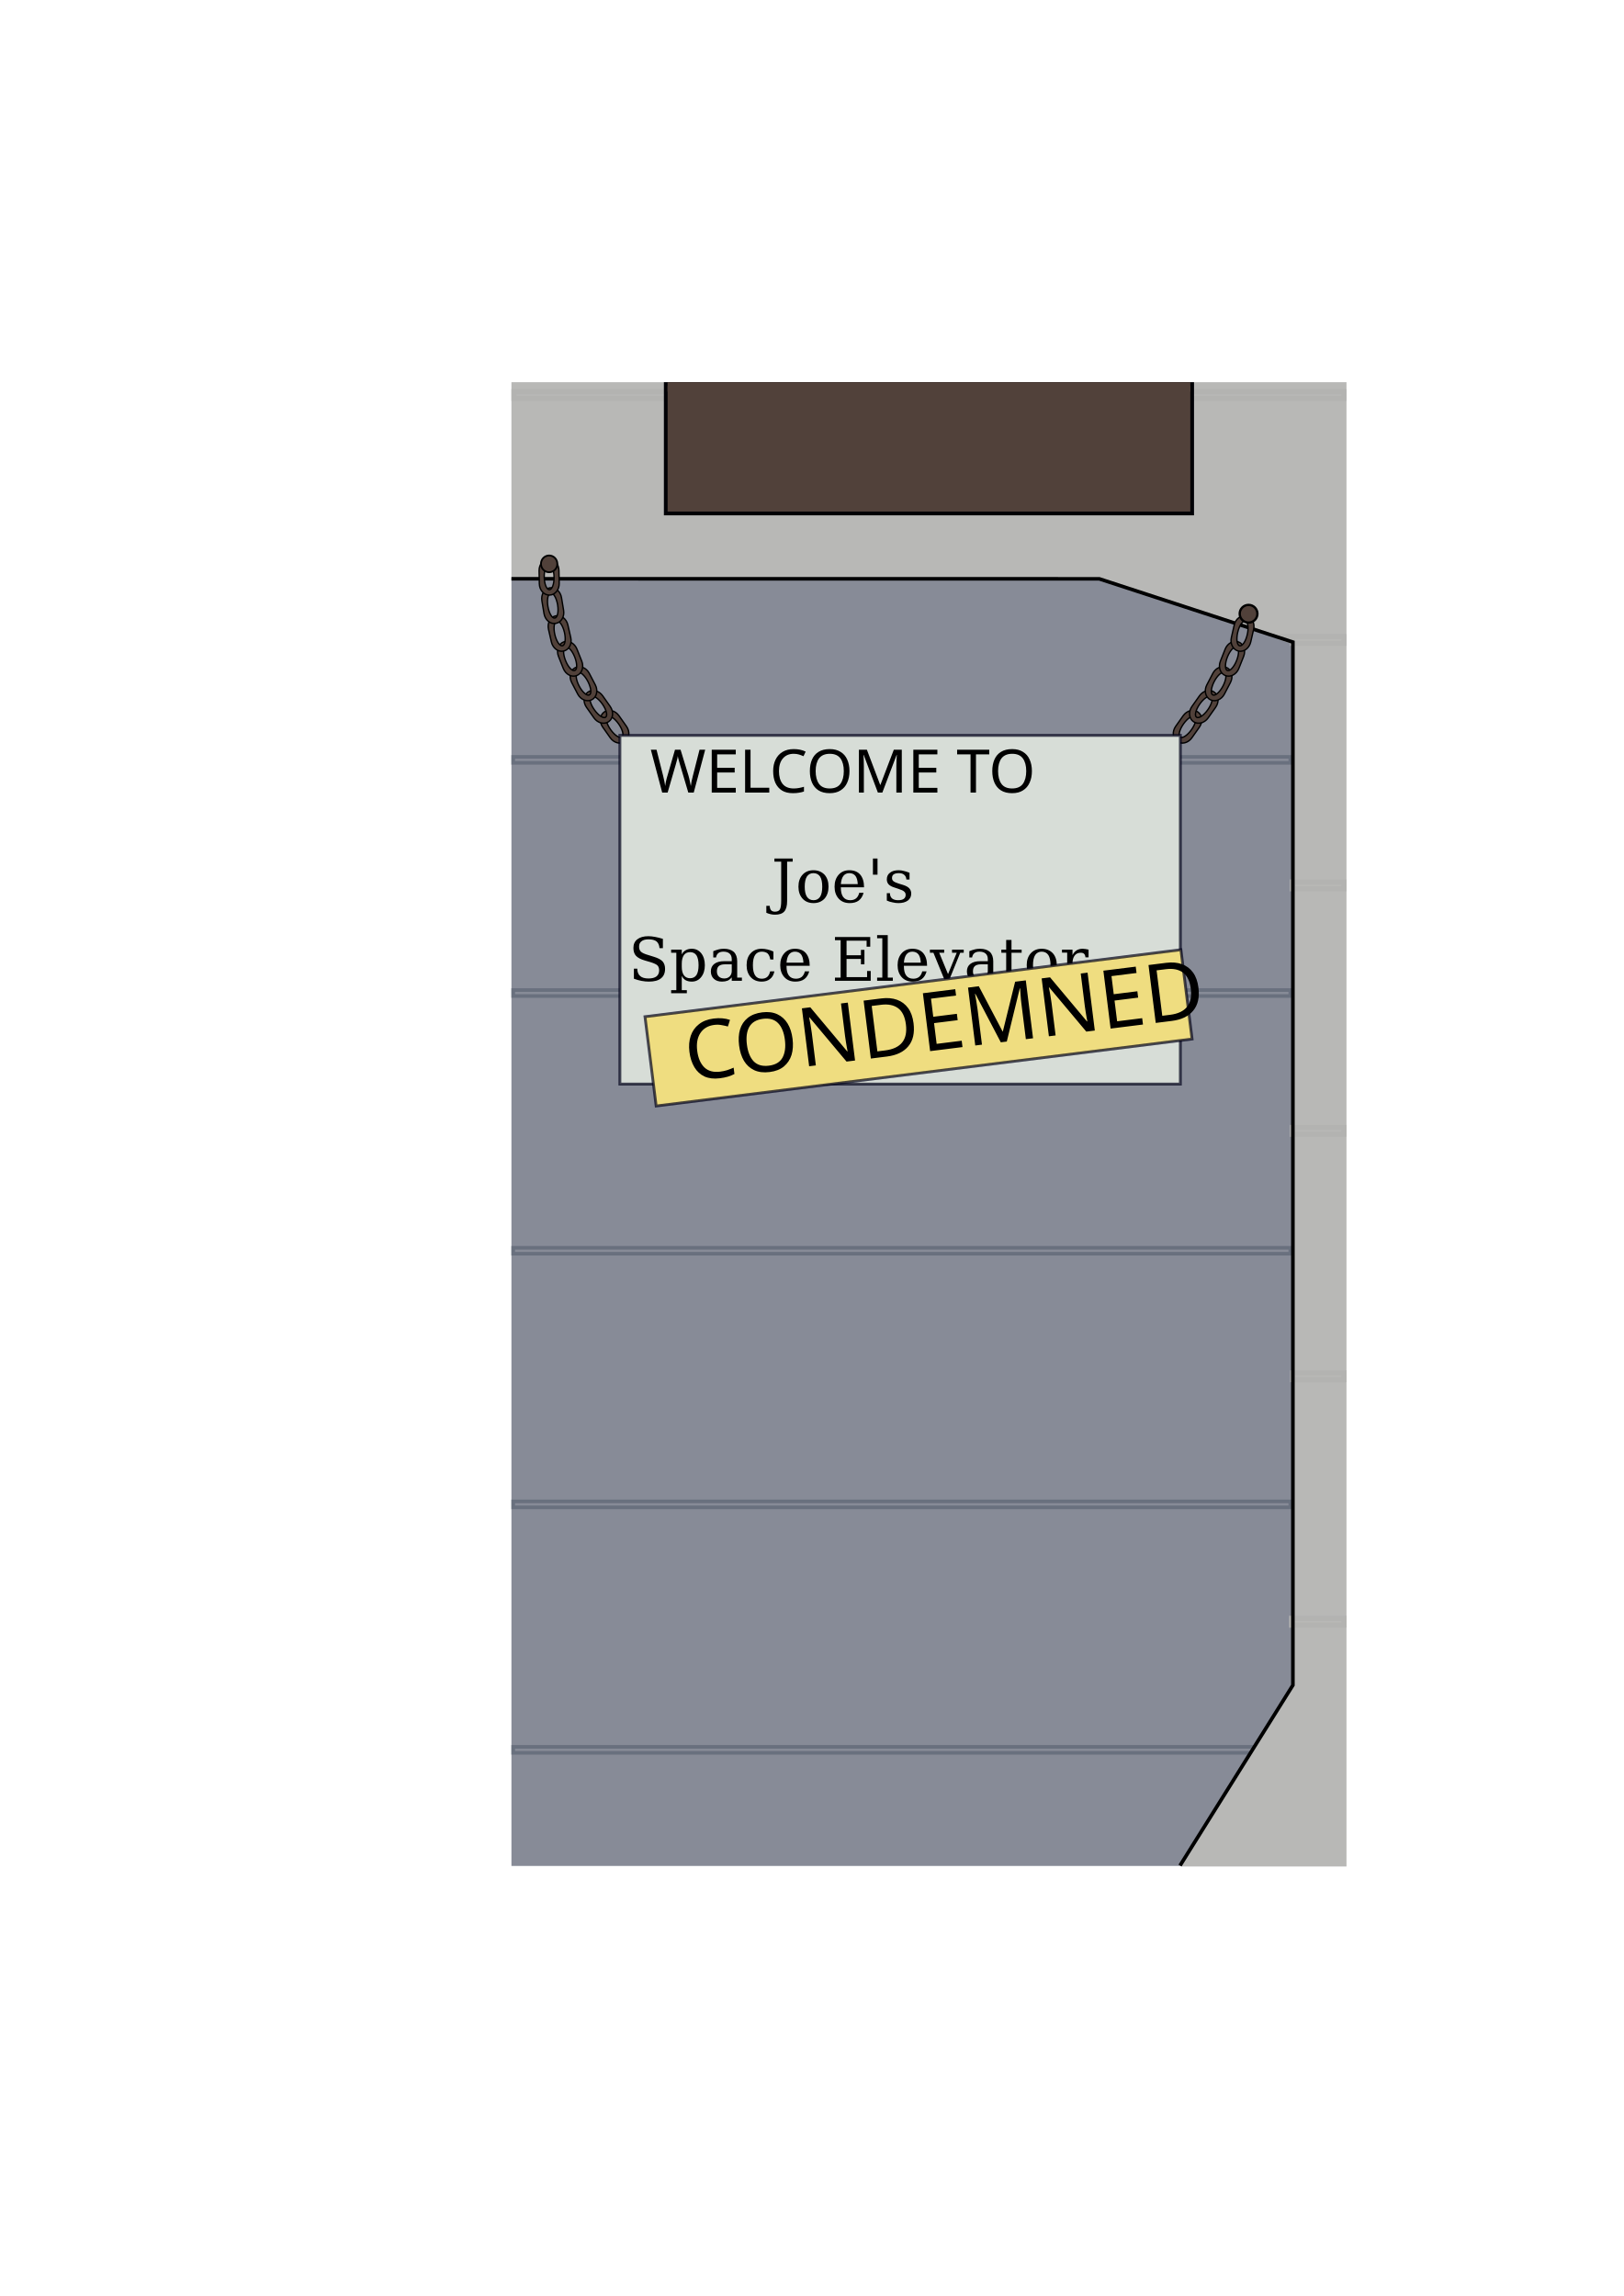
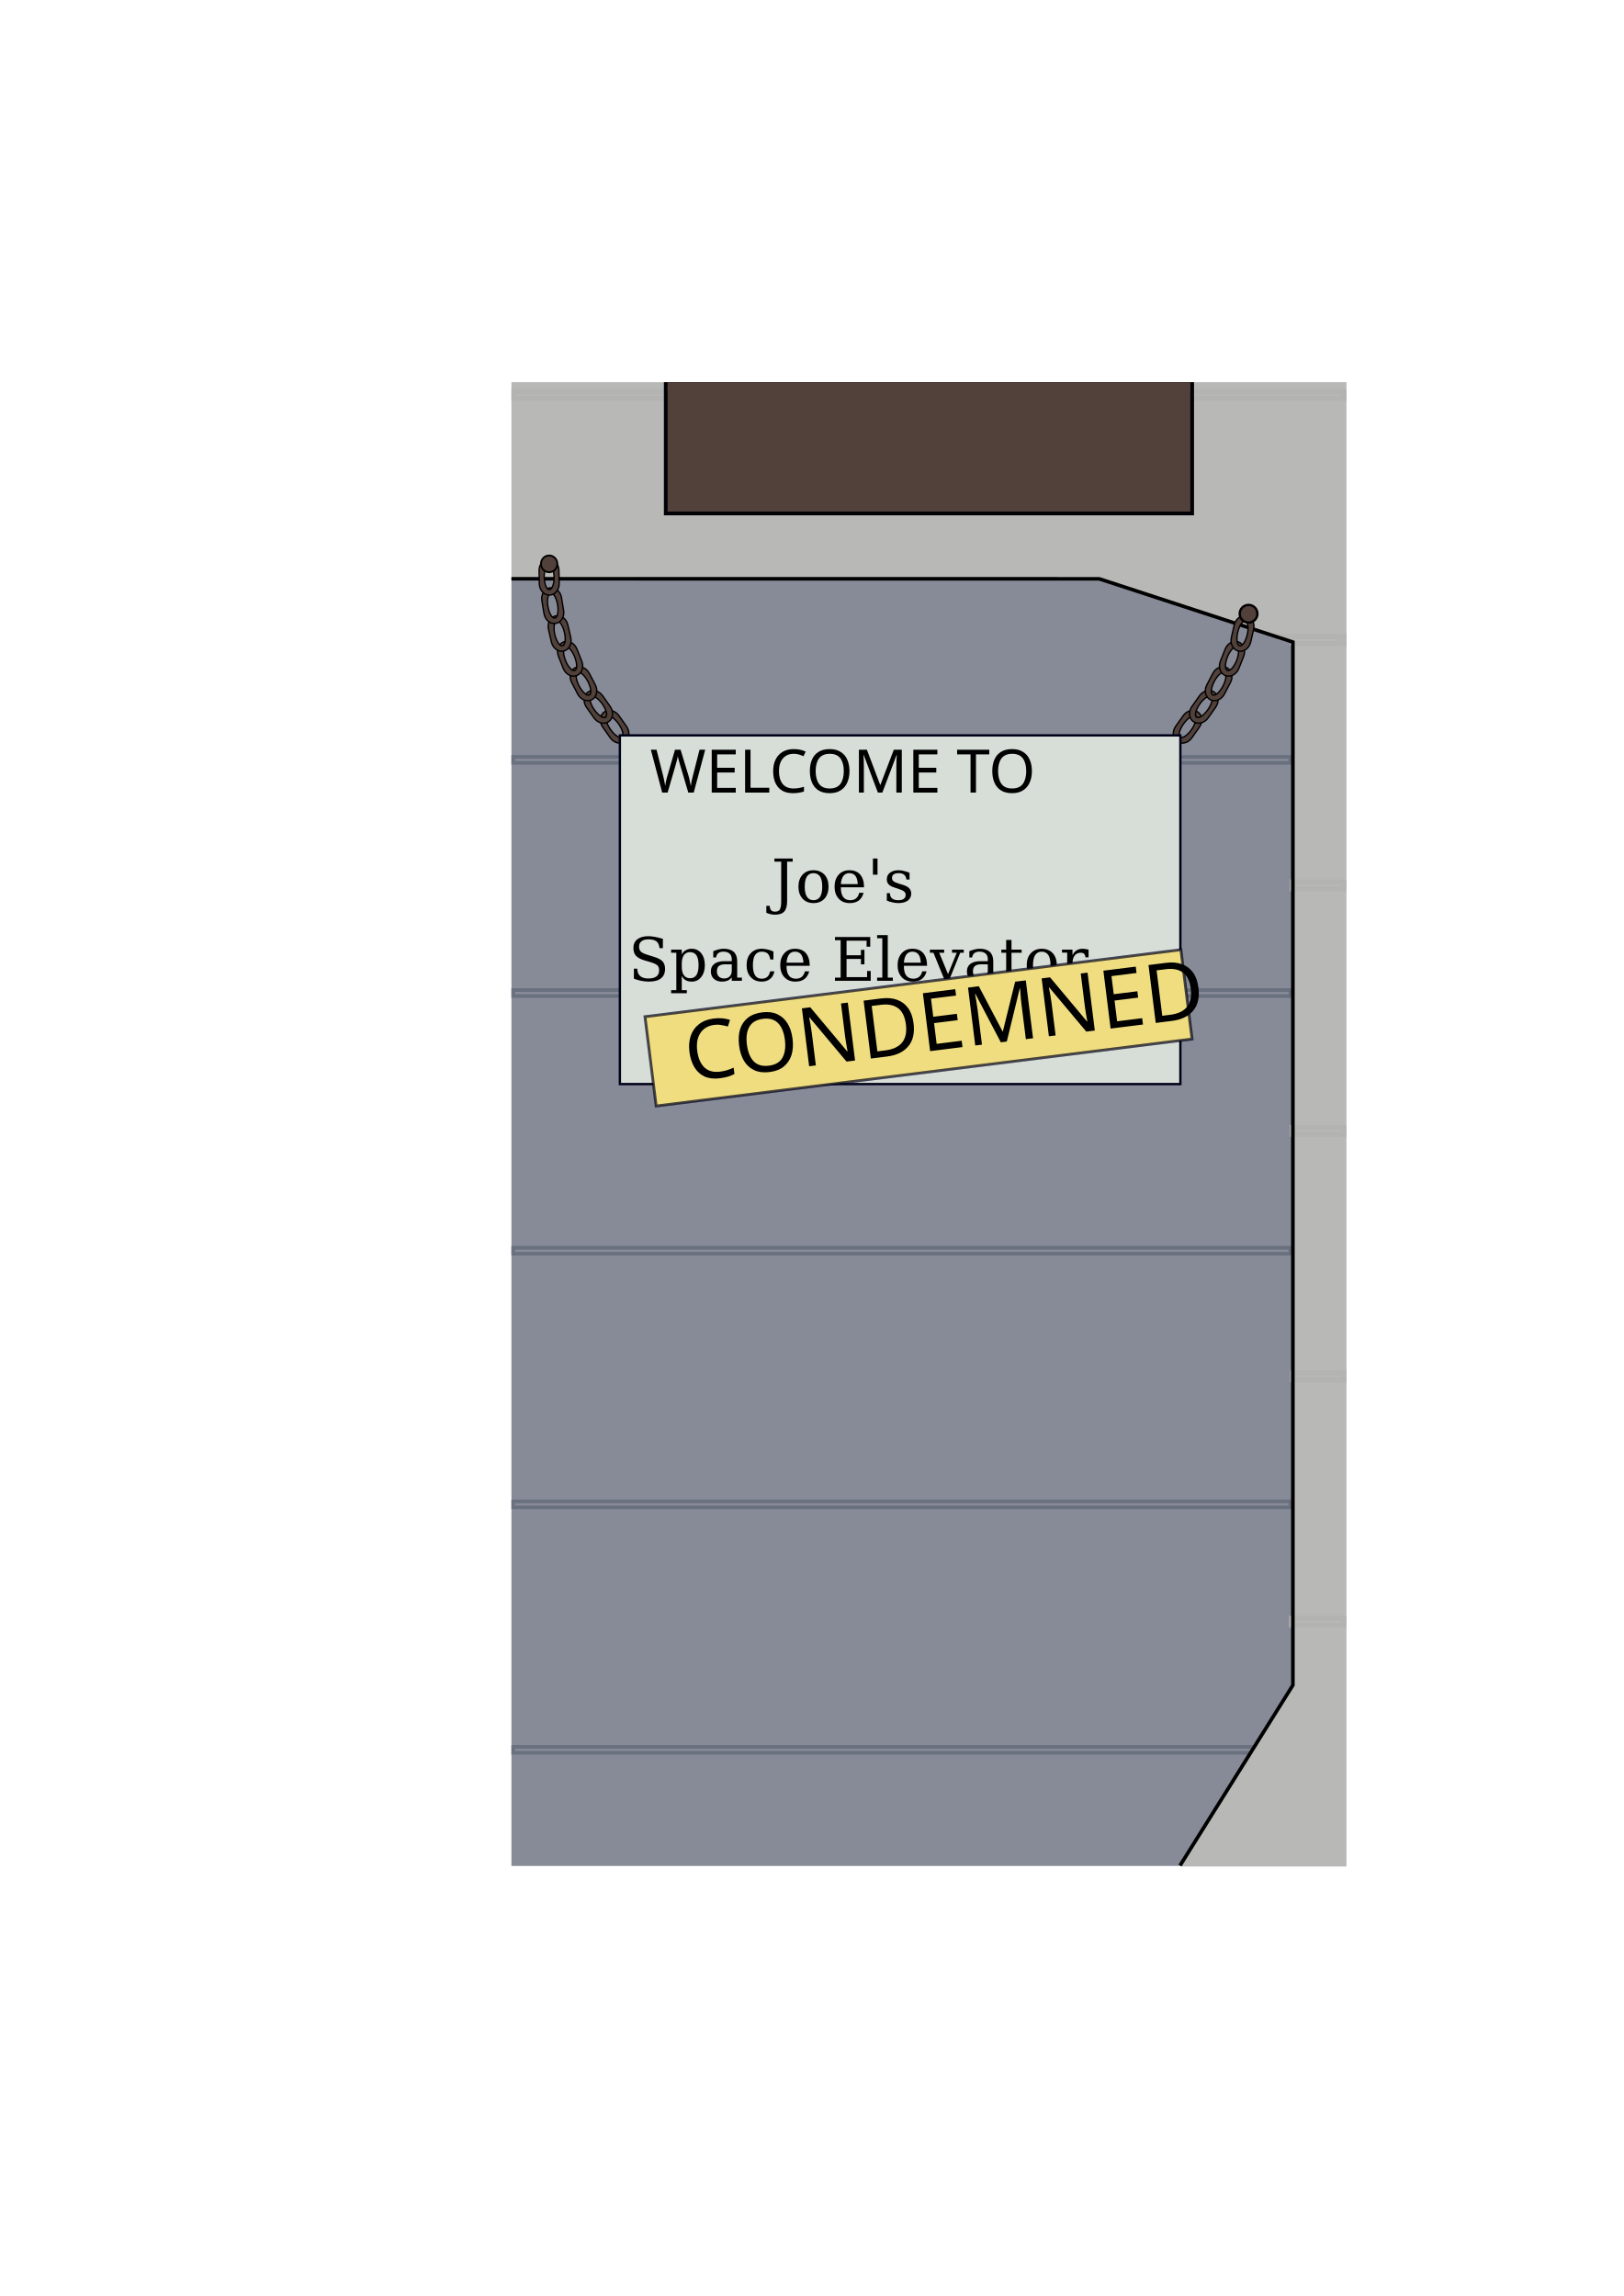
<svg xmlns="http://www.w3.org/2000/svg" width="210mm" height="297mm" viewBox="0 0 210 297" version="1.1" id="svg8">
  <defs id="defs2" />
  <g id="layer1">
    <rect style="fill:#767a88;fill-opacity:0.875;fill-rule:evenodd;stroke:none;stroke-width:0.465;stroke-miterlimit:4;stroke-dasharray:none;stroke-dashoffset:0;stroke-opacity:1" id="rect12292" width="107.685" height="166.621" x="66.146" y="74.75" />
    <g id="g12419" style="stroke:#69707e;stroke-opacity:1;fill:none;fill-opacity:0.792">
      <rect y="225.963" x="66.376" height="0.772" width="96.836" id="rect12302" style="fill:none;fill-opacity:0.792;fill-rule:evenodd;stroke:#69707e;stroke-width:0.465;stroke-miterlimit:4;stroke-dasharray:none;stroke-dashoffset:0;stroke-opacity:1" />
      <rect y="97.906" x="66.376" height="0.772" width="100.507" id="rect12294" style="fill:none;fill-opacity:0.792;fill-rule:evenodd;stroke:#69707e;stroke-width:0.465;stroke-miterlimit:4;stroke-dasharray:none;stroke-dashoffset:0;stroke-opacity:1" />
      <rect style="fill:none;fill-opacity:0.792;fill-rule:evenodd;stroke:#69707e;stroke-width:0.465;stroke-miterlimit:4;stroke-dasharray:none;stroke-dashoffset:0;stroke-opacity:1" id="rect12296" width="100.507" height="0.772" x="66.376" y="128.068" />
      <rect y="161.405" x="66.376" height="0.772" width="100.507" id="rect12298" style="fill:none;fill-opacity:0.792;fill-rule:evenodd;stroke:#69707e;stroke-width:0.465;stroke-miterlimit:4;stroke-dasharray:none;stroke-dashoffset:0;stroke-opacity:1" />
      <rect style="fill:none;fill-opacity:0.792;fill-rule:evenodd;stroke:#69707e;stroke-width:0.465;stroke-miterlimit:4;stroke-dasharray:none;stroke-dashoffset:0;stroke-opacity:1" id="rect12300" width="100.507" height="0.772" x="66.376" y="194.213" />
    </g>
    <path style="fill:#b8b8b6;fill-opacity:1;fill-rule:evenodd;stroke:none;stroke-width:3.024;stroke-miterlimit:4;stroke-dasharray:none;stroke-dashoffset:0;stroke-opacity:1" d="M 250 186.85 L 250 282.518 L 535.99 282.518 L 632.012 313.506 L 632.012 824.305 L 577.521 912.52 L 658.189 912.52 L 658.189 186.85 L 250 186.85 z " id="rect4485" transform="scale(0.2645833)" />
    <g id="g10526" style="stroke:#b3b3b1;stroke-opacity:1">
      <path id="rect6773" transform="scale(0.2645833)" d="M 631.791 551.211 L 631.791 554.523 L 656.928 554.523 L 656.928 551.211 L 631.791 551.211 z " style="fill:none;fill-opacity:1;fill-rule:evenodd;stroke:#b3b3b1;stroke-width:2.513;stroke-miterlimit:4;stroke-dasharray:none;stroke-dashoffset:0;stroke-opacity:1" />
      <path id="rect6775" transform="scale(0.2645833)" d="M 631.762 431.211 L 631.762 434.523 L 656.928 434.523 L 656.928 431.211 L 631.762 431.211 z " style="fill:none;fill-opacity:1;fill-rule:evenodd;stroke:#b3b3b1;stroke-width:2.513;stroke-miterlimit:4;stroke-dasharray:none;stroke-dashoffset:0;stroke-opacity:1" />
      <path id="rect6777" transform="scale(0.2645833)" d="M 631.924 671.211 L 631.924 674.523 L 656.928 674.523 L 656.928 671.211 L 631.924 671.211 z " style="fill:none;fill-opacity:1;fill-rule:evenodd;stroke:#b3b3b1;stroke-width:2.513;stroke-miterlimit:4;stroke-dasharray:none;stroke-dashoffset:0;stroke-opacity:1" />
      <path id="rect6779" transform="scale(0.2645833)" d="M 631.438 791.211 L 631.438 794.523 L 656.928 794.523 L 656.928 791.211 L 631.438 791.211 z " style="fill:none;fill-opacity:1;fill-rule:evenodd;stroke:#b3b3b1;stroke-width:2.513;stroke-miterlimit:4;stroke-dasharray:none;stroke-dashoffset:0;stroke-opacity:1" />
      <path id="rect6781" transform="scale(0.2645833)" d="M 624.742 311.211 L 631.836 313.5 L 631.836 314.523 L 656.928 314.523 L 656.928 311.211 L 624.742 311.211 z " style="fill:none;fill-opacity:1;fill-rule:evenodd;stroke:#b3b3b1;stroke-width:2.513;stroke-miterlimit:4;stroke-dasharray:none;stroke-dashoffset:0;stroke-opacity:1" />
      <rect style="fill:none;fill-opacity:1;fill-rule:evenodd;stroke:#b3b3b1;stroke-width:0.665;stroke-miterlimit:4;stroke-dasharray:none;stroke-dashoffset:0;stroke-opacity:1" id="rect6783" width="107.332" height="0.877" x="66.48" y="50.657" />
    </g>
    <path id="path12274" d="m 152.617,241.319 14.598,-23.337 V 83.06 l -25.043,-8.185 -76.027,-0.008" style="fill:none;fill-rule:evenodd;stroke:#000000;stroke-width:0.465;stroke-linecap:butt;stroke-linejoin:miter;stroke-miterlimit:4;stroke-dasharray:none;stroke-opacity:1" />
    <g id="g944">
      <path id="rect6484" d="m 80.054,92.582 c -0.477,-0.676 -1.329,-0.89 -1.91,-0.48 -0.581,0.41 -0.665,1.284 -0.188,1.961 l 0.97,1.375 c 0.477,0.676 1.329,0.89 1.91,0.48 0.581,-0.41 0.665,-1.284 0.188,-1.961 z m -0.044,1.06 c 0.523,0.741 0.711,1.501 0.423,1.705 -0.289,0.204 -0.941,-0.229 -1.464,-0.97 -0.523,-0.741 -0.711,-1.501 -0.423,-1.705 0.289,-0.204 0.941,0.229 1.464,0.97 z" style="fill:#51413a;fill-opacity:1;stroke:#000000;stroke-width:0.177;stroke-miterlimit:4;stroke-dasharray:none;stroke-opacity:1" />
      <path style="fill:#51413a;fill-opacity:1;stroke:#000000;stroke-width:0.177;stroke-miterlimit:4;stroke-dasharray:none;stroke-opacity:1" d="m 77.949,90.009 c -0.477,-0.676 -1.329,-0.89 -1.91,-0.48 -0.581,0.41 -0.665,1.284 -0.188,1.961 l 0.97,1.375 c 0.477,0.676 1.329,0.89 1.91,0.48 0.581,-0.41 0.665,-1.284 0.188,-1.961 z m -0.044,1.06 c 0.523,0.741 0.711,1.501 0.423,1.705 -0.289,0.204 -0.941,-0.229 -1.464,-0.97 -0.523,-0.741 -0.711,-1.501 -0.423,-1.705 0.289,-0.204 0.941,0.229 1.464,0.97 z" id="path925" />
      <path id="path927" d="m 76.216,87.103 c -0.383,-0.734 -1.199,-1.059 -1.829,-0.73 -0.631,0.329 -0.83,1.185 -0.447,1.918 l 0.778,1.491 c 0.383,0.734 1.199,1.059 1.829,0.73 0.631,-0.329 0.83,-1.185 0.447,-1.918 z m -0.184,1.045 c 0.42,0.804 0.505,1.582 0.192,1.746 -0.313,0.163 -0.903,-0.352 -1.322,-1.156 -0.42,-0.804 -0.505,-1.582 -0.192,-1.746 0.313,-0.163 0.903,0.352 1.322,1.156 z" style="fill:#51413a;fill-opacity:1;stroke:#000000;stroke-width:0.177;stroke-miterlimit:4;stroke-dasharray:none;stroke-opacity:1" />
      <path style="fill:#51413a;fill-opacity:1;stroke:#000000;stroke-width:0.177;stroke-miterlimit:4;stroke-dasharray:none;stroke-opacity:1" d="m 74.618,83.959 c -0.306,-0.769 -1.084,-1.176 -1.745,-0.913 -0.661,0.263 -0.947,1.094 -0.64,1.863 l 0.622,1.563 c 0.306,0.769 1.084,1.176 1.745,0.913 0.661,-0.263 0.947,-1.094 0.64,-1.863 z m -0.29,1.02 c 0.335,0.842 0.341,1.626 0.013,1.756 -0.328,0.131 -0.862,-0.443 -1.197,-1.285 -0.335,-0.842 -0.341,-1.626 -0.013,-1.756 0.328,-0.131 0.862,0.442 1.197,1.285 z" id="path929" />
      <path id="path931" d="m 73.443,80.835 c -0.185,-0.807 -0.892,-1.328 -1.585,-1.169 -0.693,0.159 -1.103,0.936 -0.918,1.743 l 0.376,1.64 c 0.185,0.807 0.892,1.328 1.585,1.169 0.693,-0.159 1.103,-0.936 0.918,-1.743 z m -0.442,0.964 c 0.203,0.884 0.089,1.659 -0.255,1.738 -0.344,0.079 -0.784,-0.569 -0.987,-1.453 -0.203,-0.884 -0.089,-1.659 0.255,-1.737 0.344,-0.079 0.784,0.569 0.987,1.453 z" style="fill:#51413a;fill-opacity:1;stroke:#000000;stroke-width:0.177;stroke-miterlimit:4;stroke-dasharray:none;stroke-opacity:1" />
      <path style="fill:#51413a;fill-opacity:1;stroke:#000000;stroke-width:0.177;stroke-miterlimit:4;stroke-dasharray:none;stroke-opacity:1" d="m 72.62,77.3 c -0.135,-0.816 -0.809,-1.38 -1.511,-1.263 -0.702,0.116 -1.157,0.867 -1.022,1.684 l 0.275,1.659 c 0.135,0.816 0.809,1.38 1.511,1.263 0.702,-0.116 1.157,-0.867 1.022,-1.684 z m -0.5,0.935 c 0.148,0.894 -0.012,1.661 -0.361,1.719 -0.348,0.058 -0.748,-0.616 -0.897,-1.51 -0.148,-0.894 0.012,-1.661 0.361,-1.719 0.348,-0.058 0.748,0.616 0.897,1.51 z" id="path933" />
      <path id="path935" d="m 72.291,73.78 c -0.016,-0.827 -0.601,-1.483 -1.312,-1.469 -0.711,0.013 -1.271,0.69 -1.256,1.518 l 0.032,1.682 c 0.016,0.827 0.601,1.483 1.312,1.469 0.711,-0.013 1.271,-0.69 1.256,-1.518 z M 71.661,74.633 c 0.017,0.907 -0.253,1.642 -0.606,1.648 -0.353,0.007 -0.651,-0.718 -0.668,-1.624 -0.017,-0.907 0.253,-1.642 0.606,-1.648 0.353,-0.007 0.651,0.718 0.668,1.624 z" style="fill:#51413a;fill-opacity:1;stroke:#000000;stroke-width:0.177;stroke-miterlimit:4;stroke-dasharray:none;stroke-opacity:1" />
    </g>
    <g id="g1012">
      <path style="fill:#51413a;fill-opacity:1;stroke:#000000;stroke-width:0.177;stroke-miterlimit:4;stroke-dasharray:none;stroke-opacity:1" d="m 153.023,92.582 c 0.477,-0.676 1.329,-0.89 1.91,-0.48 0.581,0.41 0.665,1.284 0.188,1.961 l -0.97,1.375 c -0.477,0.676 -1.329,0.89 -1.91,0.48 -0.581,-0.41 -0.665,-1.284 -0.188,-1.961 z m 0.044,1.06 c -0.523,0.741 -0.711,1.501 -0.423,1.705 0.289,0.204 0.941,-0.229 1.464,-0.97 0.523,-0.741 0.711,-1.501 0.423,-1.705 -0.289,-0.204 -0.941,0.229 -1.464,0.97 z" id="path946" />
      <path id="path948" d="m 155.128,90.009 c 0.477,-0.676 1.329,-0.89 1.91,-0.48 0.581,0.41 0.665,1.284 0.188,1.961 l -0.97,1.375 c -0.477,0.676 -1.329,0.89 -1.91,0.48 -0.581,-0.41 -0.665,-1.284 -0.188,-1.961 z m 0.044,1.06 c -0.523,0.741 -0.711,1.501 -0.423,1.705 0.289,0.204 0.941,-0.229 1.464,-0.97 0.523,-0.741 0.711,-1.501 0.423,-1.705 -0.289,-0.204 -0.941,0.229 -1.464,0.97 z" style="fill:#51413a;fill-opacity:1;stroke:#000000;stroke-width:0.177;stroke-miterlimit:4;stroke-dasharray:none;stroke-opacity:1" />
      <path style="fill:#51413a;fill-opacity:1;stroke:#000000;stroke-width:0.177;stroke-miterlimit:4;stroke-dasharray:none;stroke-opacity:1" d="m 156.861,87.103 c 0.383,-0.734 1.199,-1.059 1.829,-0.73 0.631,0.329 0.83,1.185 0.447,1.918 l -0.778,1.491 c -0.383,0.734 -1.199,1.059 -1.829,0.73 -0.631,-0.329 -0.83,-1.185 -0.447,-1.918 z m 0.184,1.045 c -0.42,0.804 -0.505,1.582 -0.192,1.746 0.313,0.163 0.903,-0.352 1.322,-1.156 0.42,-0.804 0.505,-1.582 0.192,-1.746 -0.313,-0.163 -0.903,0.352 -1.322,1.156 z" id="path950" />
      <path id="path952" d="m 158.459,83.959 c 0.306,-0.769 1.084,-1.176 1.745,-0.913 0.661,0.263 0.947,1.094 0.64,1.863 l -0.622,1.563 c -0.306,0.769 -1.084,1.176 -1.745,0.913 -0.661,-0.263 -0.947,-1.094 -0.64,-1.863 z m 0.29,1.02 c -0.335,0.842 -0.341,1.626 -0.013,1.756 0.328,0.131 0.862,-0.443 1.197,-1.285 0.335,-0.842 0.341,-1.626 0.013,-1.756 -0.328,-0.131 -0.862,0.442 -1.197,1.285 z" style="fill:#51413a;fill-opacity:1;stroke:#000000;stroke-width:0.177;stroke-miterlimit:4;stroke-dasharray:none;stroke-opacity:1" />
      <path style="fill:#51413a;fill-opacity:1;stroke:#000000;stroke-width:0.177;stroke-miterlimit:4;stroke-dasharray:none;stroke-opacity:1" d="m 159.633,80.835 c 0.185,-0.807 0.892,-1.328 1.585,-1.169 0.693,0.159 1.103,0.936 0.918,1.743 l -0.376,1.64 c -0.185,0.807 -0.892,1.328 -1.585,1.169 -0.693,-0.159 -1.103,-0.936 -0.918,-1.743 z m 0.442,0.964 c -0.203,0.884 -0.089,1.659 0.255,1.738 0.344,0.079 0.784,-0.569 0.987,-1.453 0.203,-0.884 0.089,-1.659 -0.255,-1.737 -0.344,-0.079 -0.784,0.569 -0.987,1.453 z" id="path954" />
    </g>
-     <rect style="fill:#d7ddd7;fill-opacity:1;fill-rule:evenodd;stroke:#000019;stroke-width:0.371;stroke-miterlimit:4;stroke-dasharray:none;stroke-dashoffset:0;stroke-opacity:0.698" id="rect12304" width="72.49" height="45.105" x="80.172" y="95.126" />
+     <rect style="fill:#d7ddd7;fill-opacity:1;fill-rule:evenodd;stroke:#000018;stroke-width:0.3;stroke-miterlimit:4;stroke-dasharray:none;stroke-dashoffset:0;stroke-opacity:1" id="rect12304" width="72.49" height="45.105" x="80.172" y="95.126" />
    <text xml:space="preserve" style="font-style:normal;font-weight:normal;font-size:7.761px;line-height:6.615px;font-family:sans-serif;text-align:center;letter-spacing:0px;word-spacing:0px;text-anchor:middle;fill:#000000;fill-opacity:1;stroke:none;stroke-width:0.265px;stroke-linecap:butt;stroke-linejoin:miter;stroke-opacity:1" x="116.068" y="104.912" id="text12308">
      <tspan id="tspan12306" x="116.068" y="104.912" style="font-style:normal;font-variant:normal;font-weight:normal;font-stretch:normal;font-size:7.761px;font-family:'Arabic Typesetting';-inkscape-font-specification:'Arabic Typesetting';text-align:center;text-anchor:middle;stroke-width:0.265px" dy="-2.39">WELCOME TO</tspan>
      <tspan x="116.068" y="112.963" style="font-style:normal;font-variant:normal;font-weight:normal;font-stretch:normal;font-size:7.761px;font-family:'DejaVu Math TeX Gyre';-inkscape-font-specification:'DejaVu Math TeX Gyre';text-align:center;text-anchor:middle;stroke-width:0.265px" id="tspan12310" dy="3.75">Joe's</tspan>
      <tspan x="116.068" y="119.828" style="font-style:normal;font-variant:normal;font-weight:normal;font-stretch:normal;font-size:7.761px;font-family:'DejaVu Math TeX Gyre';-inkscape-font-specification:'DejaVu Math TeX Gyre';text-align:center;text-anchor:middle;stroke-width:0.265px" id="tspan12312" dy="7.04">Space Elevator</tspan>
    </text>
    <g id="g12331" transform="rotate(9.156298,153.1631,119.0831)">
      <rect transform="rotate(-16.28105)" y="160.932" x="42.89" height="11.642" width="69.85" id="rect12322" style="fill:#efdd80;fill-opacity:1;fill-rule:evenodd;stroke:#000019;stroke-width:0.365;stroke-miterlimit:4;stroke-dasharray:none;stroke-dashoffset:0;stroke-opacity:0.698" />
      <text transform="rotate(-16.28105)" id="text12326" y="169.928" x="47.388" style="font-style:normal;font-variant:normal;font-weight:normal;font-stretch:normal;font-size:10.583px;line-height:6.615px;font-family:Stencil;-inkscape-font-specification:Stencil;letter-spacing:0px;word-spacing:0px;fill:#000000;fill-opacity:1;stroke:none;stroke-width:0.265px;stroke-linecap:butt;stroke-linejoin:miter;stroke-opacity:1" xml:space="preserve">
        <tspan style="font-style:normal;font-variant:normal;font-weight:normal;font-stretch:normal;font-family:Stencil;-inkscape-font-specification:Stencil;stroke-width:0.265px" y="169.928" x="47.388" id="tspan12324">CONDEMNED</tspan>
      </text>
    </g>
    <g id="g4747">
      <rect y="49.677" x="86.104" height="16.744" width="68.084" id="rect9343" style="fill:#51413a;fill-opacity:1;stroke:#000006;stroke-width:0.481;stroke-miterlimit:4;stroke-dasharray:none;stroke-opacity:0.99" />
      <rect y="49.437" x="86.343" height="1.216" width="67.606" id="rect9345" style="fill:#51413a;fill-opacity:1;stroke:none;stroke-width:0.481;stroke-miterlimit:4;stroke-dasharray:none;stroke-opacity:0.99" />
    </g>
    <ellipse style="fill:#51413a;fill-opacity:1;stroke:#000000;stroke-width:0.232;stroke-miterlimit:4;stroke-dasharray:none;stroke-opacity:1" id="path980" cx="71.024" cy="72.938" rx="1.058" ry="1.083" />
    <circle style="fill:#51413a;fill-opacity:1;stroke:#000000;stroke-width:0.3;stroke-miterlimit:4;stroke-dasharray:none;stroke-opacity:1" id="path982" cx="161.481" cy="79.392" r="1.146" />
  </g>
</svg>
